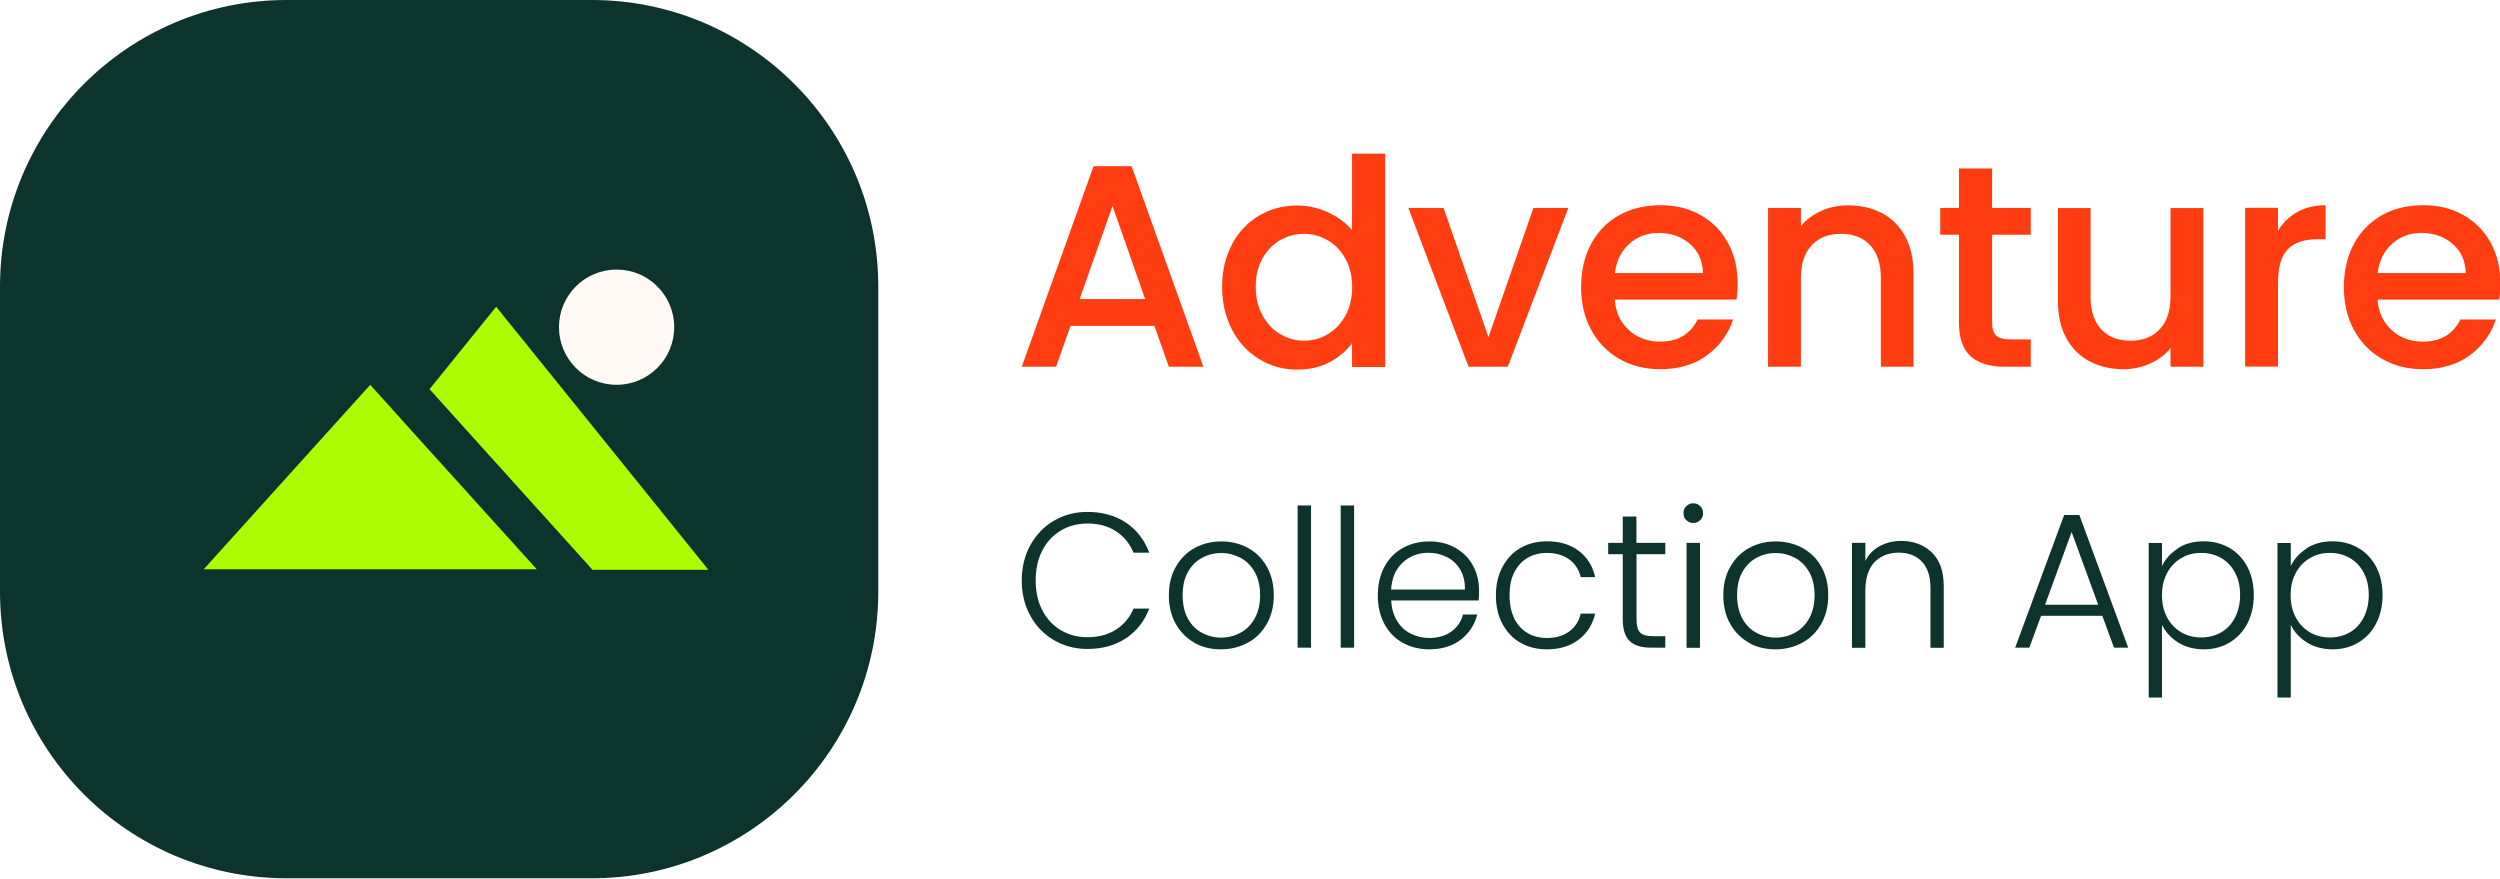
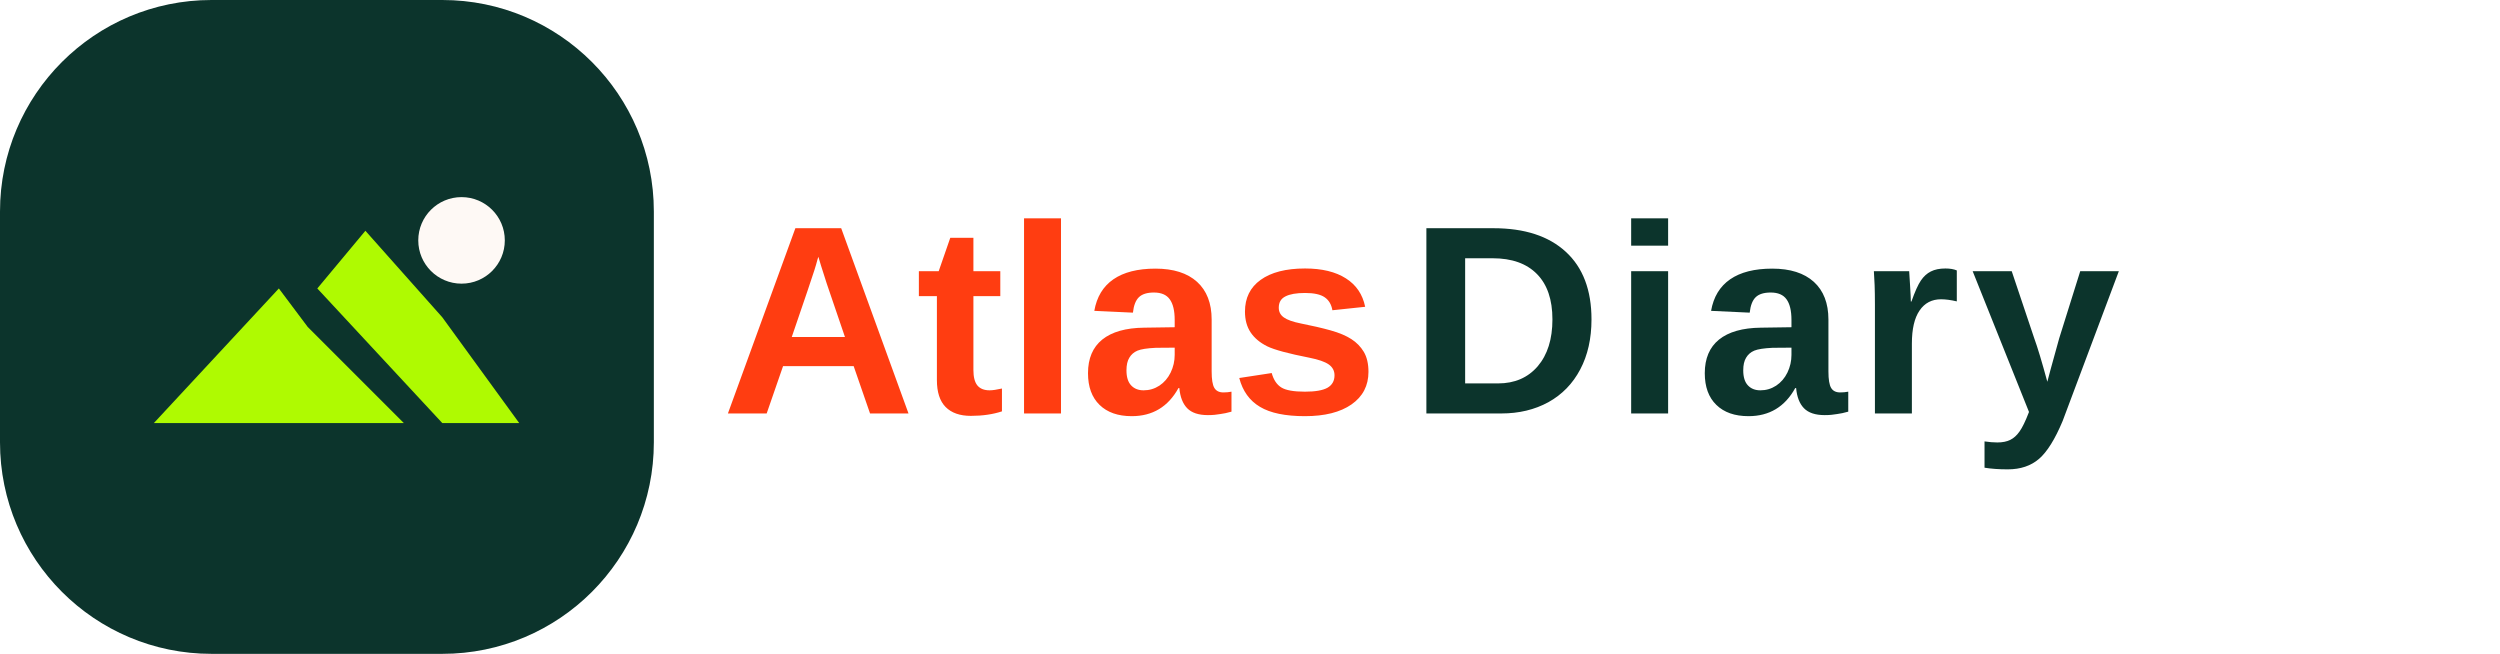
- <svg xmlns="http://www.w3.org/2000/svg" id="Layer_2" viewBox="0 0 193.93 68.13">
+ <svg xmlns="http://www.w3.org/2000/svg" viewBox="0 0 260 68">
  <defs>
    <style>
-       .cls-1 {
-         fill: #ff3d11;
-       }
- 
-       .cls-2 {
-         fill: #0c342c;
-       }
- 
-       .cls-3 {
-         fill: #fef9f5;
-       }
- 
-       .cls-4 {
-         fill: #affa01;
-       }
+       .icon-bg { fill: #0c342c; }
+       .icon-green { fill: #affa01; }
+       .icon-white { fill: #fef9f5; }
+       .atlas { fill: #ff3d11; font: 700 28px Arial, sans-serif; }
+       .diary { fill: #0c342c; font: 700 28px Arial, sans-serif; letter-spacing: 1px; }
    </style>
  </defs>
-   <g id="Layer_1-2" data-name="Layer_1">
-     <g>
-       <path class="cls-2" d="M79.93,42.28c.45-.81,1.06-1.44,1.83-1.89s1.64-.68,2.59-.68c1.16,0,2.16.28,2.99.83.83.55,1.43,1.33,1.81,2.33h-1.22c-.3-.71-.75-1.26-1.36-1.66-.61-.4-1.35-.6-2.21-.6-.77,0-1.45.18-2.06.54s-1.09.87-1.44,1.54c-.35.67-.52,1.45-.52,2.33s.17,1.66.52,2.33c.35.67.83,1.18,1.44,1.54s1.3.54,2.06.54c.86,0,1.6-.2,2.21-.59.61-.39,1.07-.94,1.36-1.63h1.22c-.38.99-.98,1.76-1.82,2.31-.83.55-1.83.82-2.98.82-.95,0-1.82-.23-2.59-.68s-1.39-1.08-1.83-1.89c-.45-.8-.67-1.72-.67-2.74s.22-1.94.67-2.75ZM92.65,49.85c-.61-.34-1.09-.83-1.45-1.46-.35-.63-.53-1.37-.53-2.21s.18-1.58.54-2.21c.36-.63.84-1.12,1.46-1.46.62-.34,1.31-.51,2.07-.51s1.46.17,2.08.51c.62.34,1.11.83,1.46,1.46.35.63.53,1.37.53,2.21s-.18,1.57-.54,2.21-.85,1.13-1.48,1.47-1.32.51-2.09.51-1.45-.17-2.06-.51ZM96.21,49.09c.46-.24.83-.61,1.11-1.1.28-.49.43-1.1.43-1.81s-.14-1.32-.42-1.81c-.28-.49-.65-.86-1.1-1.1-.46-.24-.95-.37-1.49-.37s-1.03.12-1.49.37c-.46.24-.82.61-1.1,1.1s-.41,1.1-.41,1.81.14,1.32.41,1.81c.27.49.64.86,1.09,1.1.45.24.95.37,1.48.37s1.03-.12,1.49-.37ZM101.7,39.21v11.03h-1.04v-11.03h1.04ZM105.04,39.21v11.03h-1.04v-11.03h1.04ZM114.67,46.58h-6.75c.03.62.18,1.14.45,1.58.27.44.62.77,1.06.99.44.22.91.34,1.43.34.68,0,1.24-.16,1.71-.49.46-.33.77-.77.92-1.33h1.1c-.2.8-.62,1.44-1.27,1.95-.65.5-1.47.75-2.45.75-.77,0-1.45-.17-2.06-.51-.61-.34-1.08-.83-1.42-1.46-.34-.63-.51-1.37-.51-2.21s.17-1.59.51-2.22c.34-.64.81-1.12,1.42-1.46.61-.34,1.3-.51,2.07-.51s1.45.17,2.04.51c.58.34,1.03.79,1.34,1.36.31.57.47,1.21.47,1.9,0,.36,0,.63-.03.82ZM113.27,44.18c-.25-.43-.6-.75-1.04-.97-.44-.22-.91-.33-1.43-.33-.77,0-1.44.25-1.98.75-.55.5-.85,1.2-.91,2.1h5.73c0-.61-.11-1.12-.37-1.55ZM116.56,43.96c.34-.63.8-1.12,1.4-1.46.6-.34,1.28-.51,2.04-.51,1,0,1.83.25,2.48.75s1.07,1.17,1.26,2.03h-1.12c-.14-.59-.44-1.05-.9-1.38-.46-.33-1.04-.5-1.72-.5-.55,0-1.04.12-1.48.37-.44.25-.78.62-1.04,1.11s-.38,1.1-.38,1.81.13,1.32.38,1.82.6.87,1.04,1.12c.44.25.93.37,1.48.37.69,0,1.26-.17,1.72-.5.46-.33.76-.8.9-1.39h1.12c-.19.83-.61,1.51-1.27,2.01-.66.51-1.48.76-2.48.76-.77,0-1.45-.17-2.04-.51-.6-.34-1.06-.83-1.4-1.46-.34-.63-.51-1.37-.51-2.21s.17-1.58.51-2.21ZM126.95,42.99v5.05c0,.5.09.84.28,1.03.19.19.52.28,1,.28h.95v.89h-1.12c-.74,0-1.28-.17-1.64-.51-.36-.34-.54-.91-.54-1.69v-5.05h-1.13v-.88h1.13v-2.04h1.06v2.04h2.24v.88h-2.24ZM130.81,40.35c-.15-.15-.22-.33-.22-.55s.07-.4.22-.54c.15-.14.33-.22.54-.22s.39.07.54.22c.15.14.22.33.22.54s-.07.4-.22.55c-.15.15-.33.22-.54.22s-.39-.08-.54-.22ZM131.87,42.11v8.14h-1.04v-8.14h1.04ZM135.66,49.85c-.61-.34-1.09-.83-1.45-1.46-.35-.63-.53-1.37-.53-2.21s.18-1.58.54-2.21c.36-.63.84-1.12,1.46-1.46.62-.34,1.31-.51,2.07-.51s1.46.17,2.08.51c.62.34,1.11.83,1.46,1.46.35.63.53,1.37.53,2.21s-.18,1.57-.54,2.21-.85,1.13-1.48,1.47-1.32.51-2.09.51-1.45-.17-2.06-.51ZM139.22,49.09c.46-.24.83-.61,1.11-1.1.28-.49.43-1.1.43-1.81s-.14-1.32-.42-1.81c-.28-.49-.65-.86-1.1-1.1-.46-.24-.95-.37-1.49-.37s-1.03.12-1.49.37c-.46.24-.82.61-1.1,1.1s-.41,1.1-.41,1.81.14,1.32.41,1.81c.27.49.64.86,1.09,1.1.45.24.95.37,1.48.37s1.03-.12,1.49-.37ZM149.86,42.86c.62.6.92,1.47.92,2.62v4.77h-1.03v-4.65c0-.88-.22-1.56-.66-2.03-.44-.47-1.05-.7-1.81-.7s-1.41.25-1.88.75c-.47.5-.7,1.23-.7,2.19v4.44h-1.04v-8.14h1.04v1.39c.26-.5.63-.88,1.12-1.14.49-.26,1.04-.4,1.65-.4.97,0,1.77.3,2.39.9ZM163.07,47.77h-4.74l-.91,2.47h-1.1l3.8-10.29h1.18l3.79,10.29h-1.1l-.91-2.47ZM162.76,46.91l-2.06-5.64-2.06,5.64h4.11ZM168.94,42.53c.56-.36,1.23-.54,2.01-.54.74,0,1.4.17,1.99.51.59.34,1.05.83,1.39,1.46.33.63.5,1.36.5,2.2s-.17,1.57-.5,2.21-.8,1.13-1.39,1.48c-.59.35-1.25.52-1.99.52s-1.43-.18-2-.54c-.57-.36-.98-.82-1.24-1.36v5.64h-1.03v-11.99h1.03v1.79c.26-.55.67-1,1.23-1.36ZM173.37,44.41c-.26-.49-.62-.87-1.08-1.13-.46-.26-.97-.39-1.55-.39s-1.07.13-1.53.4c-.46.27-.83.65-1.1,1.15-.27.5-.4,1.07-.4,1.73s.13,1.23.4,1.73c.27.5.63.88,1.1,1.15.46.27.97.4,1.53.4s1.09-.13,1.55-.39c.46-.26.82-.65,1.08-1.15s.4-1.09.4-1.75-.13-1.26-.4-1.75ZM178.93,42.53c.56-.36,1.23-.54,2.01-.54.74,0,1.4.17,1.99.51.59.34,1.05.83,1.39,1.46.33.63.5,1.36.5,2.2s-.17,1.57-.5,2.21-.8,1.13-1.39,1.48c-.59.35-1.25.52-1.99.52s-1.43-.18-2-.54c-.57-.36-.98-.82-1.24-1.36v5.64h-1.03v-11.99h1.03v1.79c.26-.55.67-1,1.23-1.36ZM183.35,44.41c-.26-.49-.62-.87-1.08-1.13-.46-.26-.97-.39-1.55-.39s-1.07.13-1.53.4c-.46.27-.83.65-1.1,1.15-.27.5-.4,1.07-.4,1.73s.13,1.23.4,1.73c.27.5.63.88,1.1,1.15.46.27.97.4,1.53.4s1.09-.13,1.55-.39c.46-.26.82-.65,1.08-1.15s.4-1.09.4-1.75-.13-1.26-.4-1.75Z" />
-       <path class="cls-1" d="M89.55,25.28h-6.51l-1.12,3.17h-2.66l5.57-15.56h2.95l5.57,15.56h-2.68l-1.12-3.17ZM88.83,23.2l-2.53-7.22-2.55,7.22h5.08ZM95.57,18.95c.51-.95,1.21-1.7,2.1-2.22.89-.53,1.87-.79,2.96-.79.8,0,1.6.17,2.38.53s1.41.82,1.87,1.4v-5.95h2.57v16.55h-2.57v-1.86c-.42.6-1,1.09-1.73,1.48s-1.58.58-2.54.58c-1.07,0-2.05-.27-2.94-.82-.89-.54-1.59-1.3-2.1-2.28-.51-.98-.77-2.08-.77-3.32s.26-2.33.77-3.29ZM104.36,20.06c-.35-.63-.81-1.1-1.38-1.43s-1.18-.49-1.83-.49-1.27.16-1.83.48c-.57.32-1.03.79-1.38,1.41-.35.62-.53,1.35-.53,2.2s.17,1.6.53,2.24c.35.64.81,1.13,1.39,1.46.57.34,1.18.5,1.82.5s1.27-.16,1.83-.49,1.02-.81,1.38-1.44c.35-.63.53-1.38.53-2.23s-.18-1.59-.53-2.21ZM115.46,26.17l3.49-10.04h2.71l-4.7,12.32h-3.04l-4.67-12.32h2.73l3.49,10.04ZM134.67,23.24h-9.41c.07.98.44,1.77,1.1,2.37.66.6,1.46.89,2.42.89,1.37,0,2.34-.57,2.91-1.72h2.75c-.37,1.13-1.05,2.06-2.02,2.78-.98.72-2.19,1.08-3.63,1.08-1.18,0-2.23-.26-3.16-.79-.93-.53-1.66-1.27-2.19-2.24-.53-.96-.79-2.08-.79-3.34s.26-2.38.77-3.34c.51-.96,1.24-1.7,2.17-2.23.93-.52,2-.78,3.21-.78s2.2.25,3.11.76c.91.51,1.62,1.22,2.12,2.14.51.92.76,1.97.76,3.16,0,.46-.03.88-.09,1.25ZM132.1,21.18c-.02-.94-.35-1.69-1.01-2.26-.66-.57-1.47-.85-2.44-.85-.88,0-1.63.28-2.26.84-.63.56-1,1.32-1.12,2.27h6.82ZM145.98,16.53c.77.4,1.37,1,1.8,1.79.43.79.65,1.74.65,2.86v7.27h-2.53v-6.89c0-1.1-.28-1.95-.83-2.54-.55-.59-1.3-.88-2.26-.88s-1.71.29-2.27.88c-.56.59-.84,1.44-.84,2.54v6.89h-2.55v-12.32h2.55v1.41c.42-.51.95-.9,1.6-1.19s1.34-.42,2.07-.42c.97,0,1.84.2,2.6.6ZM154.53,18.21v6.82c0,.46.11.79.32,1,.22.2.58.3,1.11.3h1.57v2.12h-2.01c-1.15,0-2.03-.27-2.64-.8-.61-.54-.92-1.41-.92-2.62v-6.82h-1.45v-2.08h1.45v-3.06h2.57v3.06h3v2.08h-3ZM170.92,16.13v12.32h-2.55v-1.45c-.4.51-.93.91-1.58,1.2s-1.34.44-2.07.44c-.97,0-1.84-.2-2.61-.6-.77-.4-1.37-1-1.81-1.79-.44-.79-.66-1.74-.66-2.86v-7.25h2.53v6.87c0,1.1.28,1.95.83,2.54.55.59,1.3.88,2.26.88s1.71-.29,2.27-.88c.56-.59.84-1.43.84-2.54v-6.87h2.55ZM178.2,16.45c.62-.35,1.35-.53,2.2-.53v2.64h-.65c-1,0-1.76.25-2.27.76-.51.51-.77,1.39-.77,2.64v6.48h-2.55v-12.32h2.55v1.79c.37-.63.87-1.11,1.49-1.46ZM193.84,23.24h-9.41c.07.98.44,1.77,1.1,2.37.66.6,1.46.89,2.42.89,1.37,0,2.34-.57,2.91-1.72h2.75c-.37,1.13-1.05,2.06-2.02,2.78-.98.72-2.19,1.08-3.63,1.08-1.18,0-2.23-.26-3.16-.79-.93-.53-1.66-1.27-2.19-2.24-.53-.96-.79-2.08-.79-3.34s.26-2.38.77-3.34c.51-.96,1.24-1.7,2.17-2.23.93-.52,2-.78,3.21-.78s2.2.25,3.11.76c.91.51,1.62,1.22,2.12,2.14.51.92.76,1.97.76,3.16,0,.46-.03.88-.09,1.25ZM191.27,21.18c-.02-.94-.35-1.69-1.01-2.26-.66-.57-1.47-.85-2.44-.85-.88,0-1.63.28-2.26.84-.63.56-1,1.32-1.12,2.27h6.82Z" />
-       <g>
-         <rect class="cls-2" width="68.13" height="68.13" rx="22.23" ry="22.23" />
-         <polygon class="cls-4" points="54.95 44.2 45.96 44.2 33.32 30.19 38.49 23.79 39.2 24.68 46.13 33.26 54.95 44.2" />
-         <polygon class="cls-4" points="41.64 44.16 15.8 44.16 28.72 29.85 30.71 32.06 32.33 33.86 41.64 44.16" />
-         <circle class="cls-3" cx="47.83" cy="25.38" r="4.47" />
-       </g>
-     </g>
+   <g>
+     <rect class="icon-bg" width="68" height="68" rx="22" ry="22" />
+     <polygon class="icon-green" points="54 44 46 44 33 30 38 24 46 33 54 44" />
+     <polygon class="icon-green" points="42 44 16 44 29 30 32 34 42 44" />
+     <circle class="icon-white" cx="48" cy="25" r="4.5" />
  </g>
+   <text x="75" y="43">
+     <tspan class="atlas">Atlas</tspan>
+     <tspan class="diary" dx="">Diary</tspan>
+   </text>
</svg>
